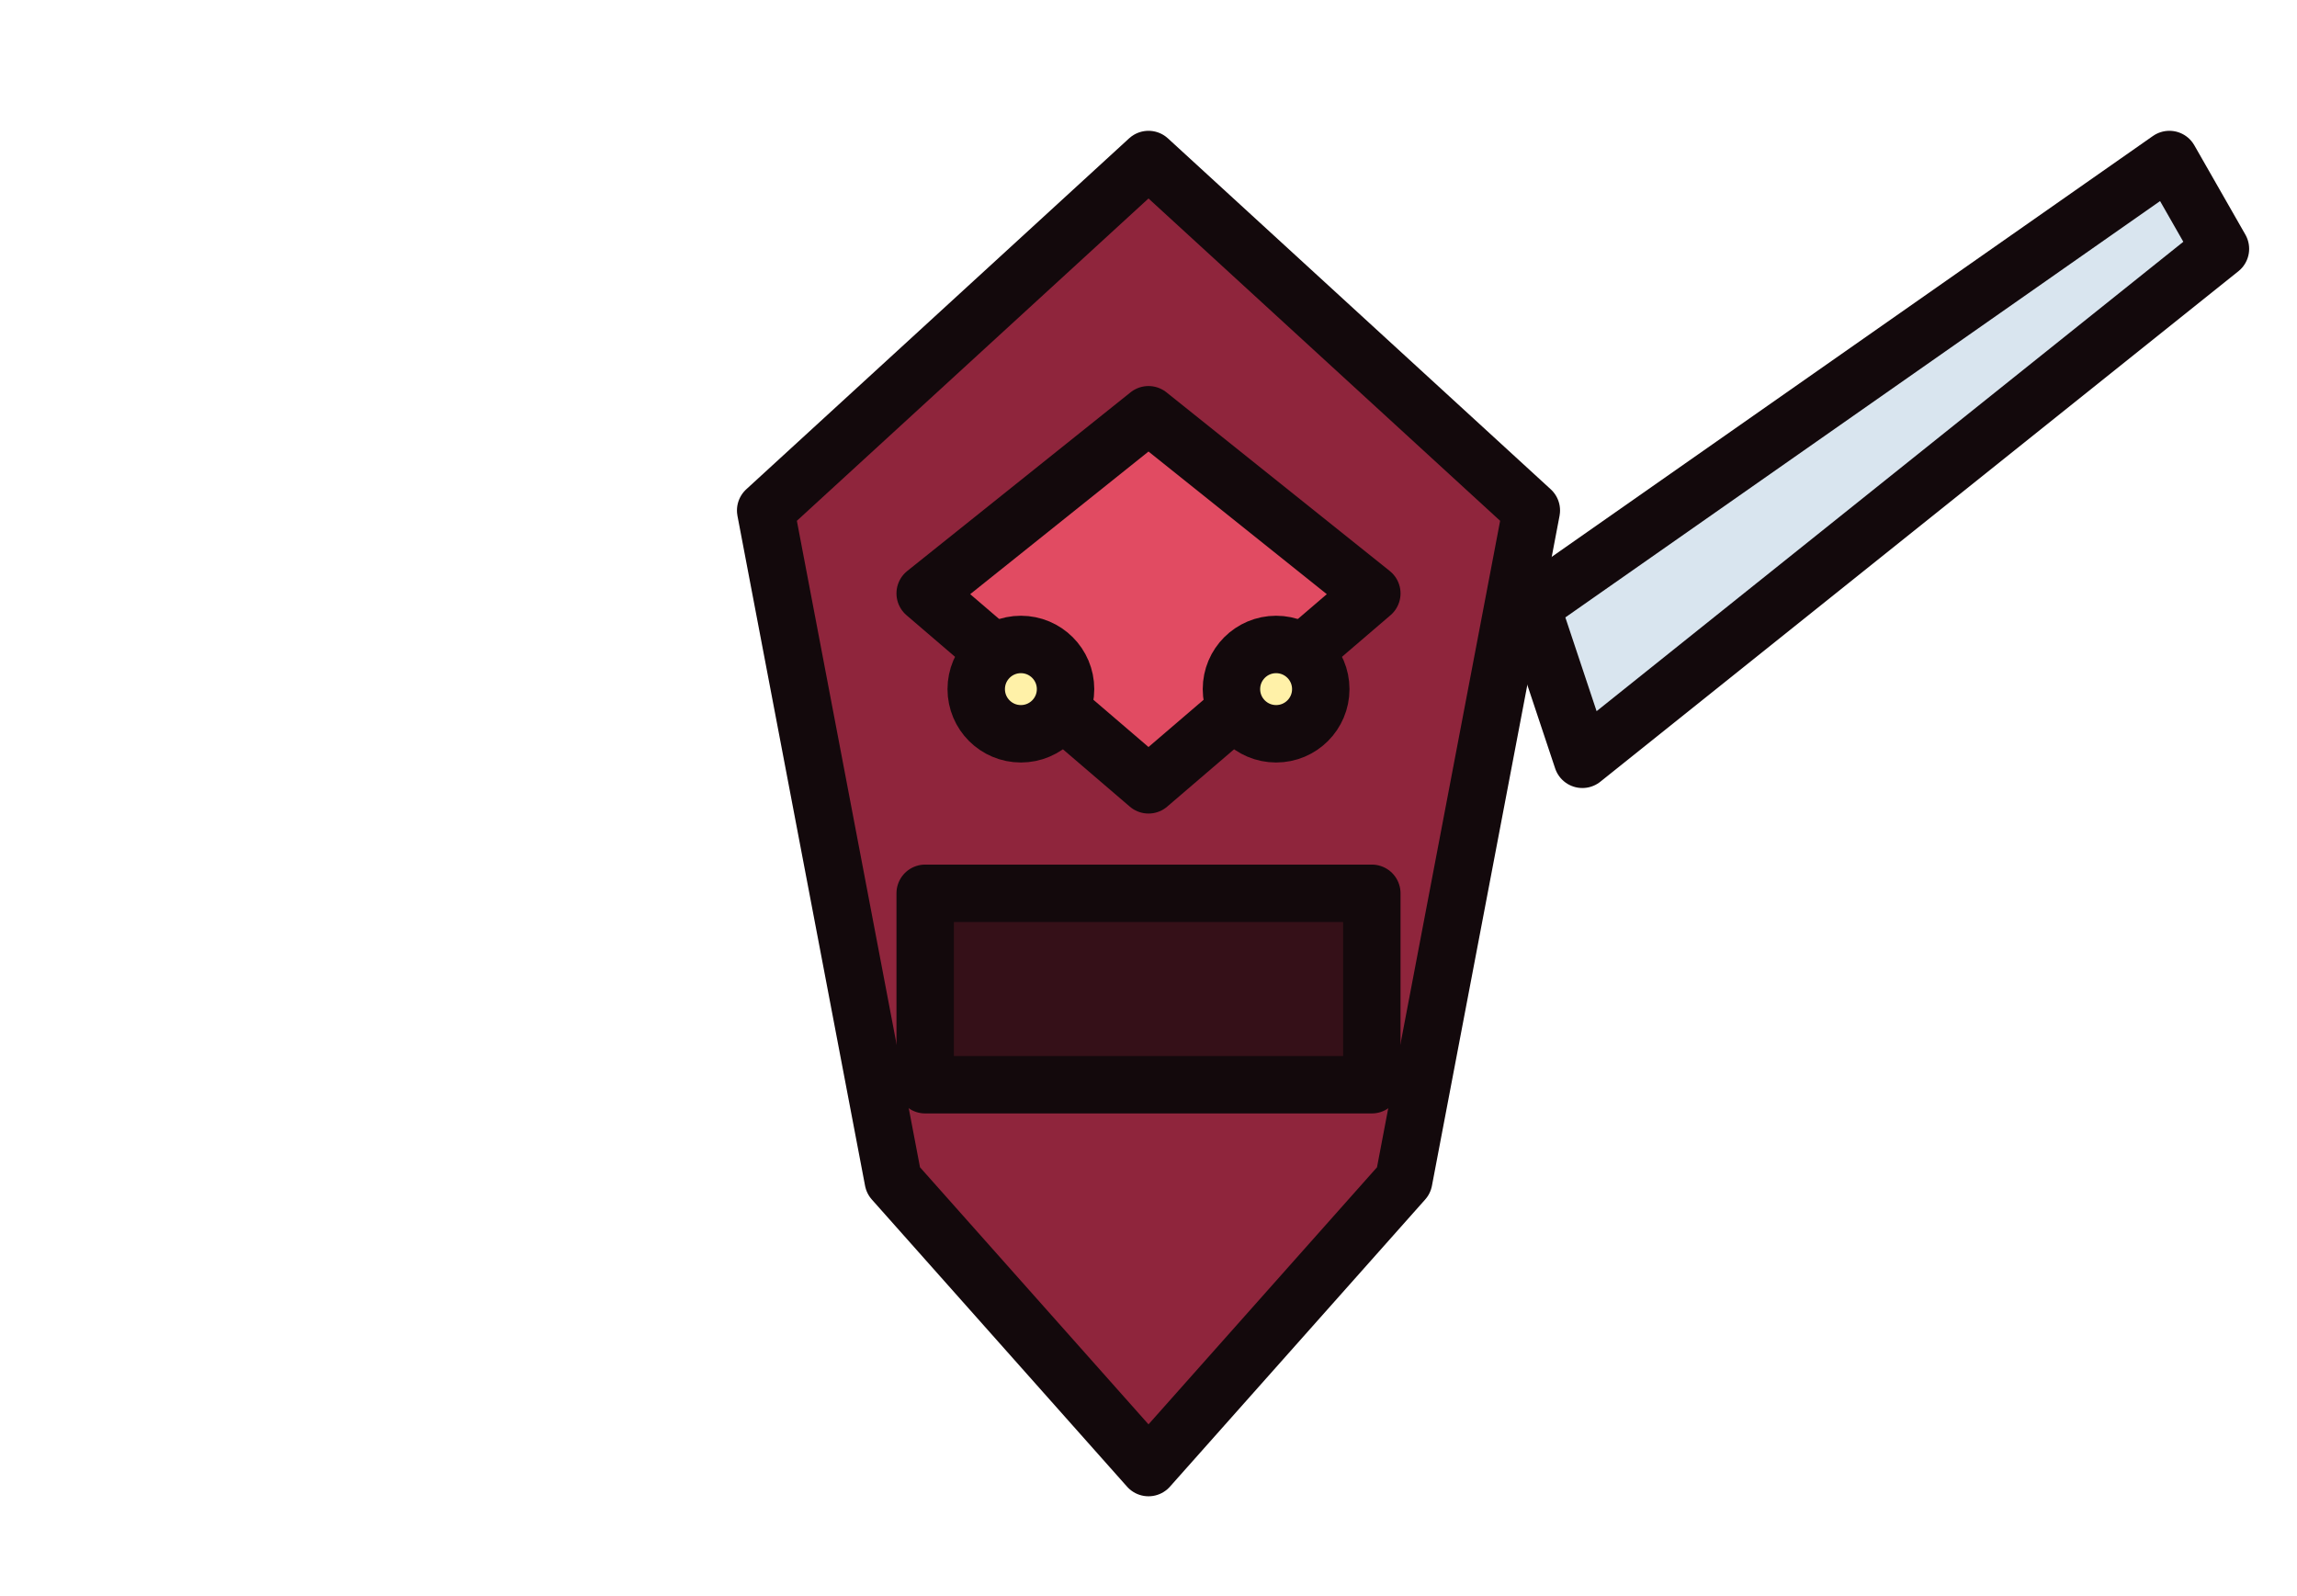
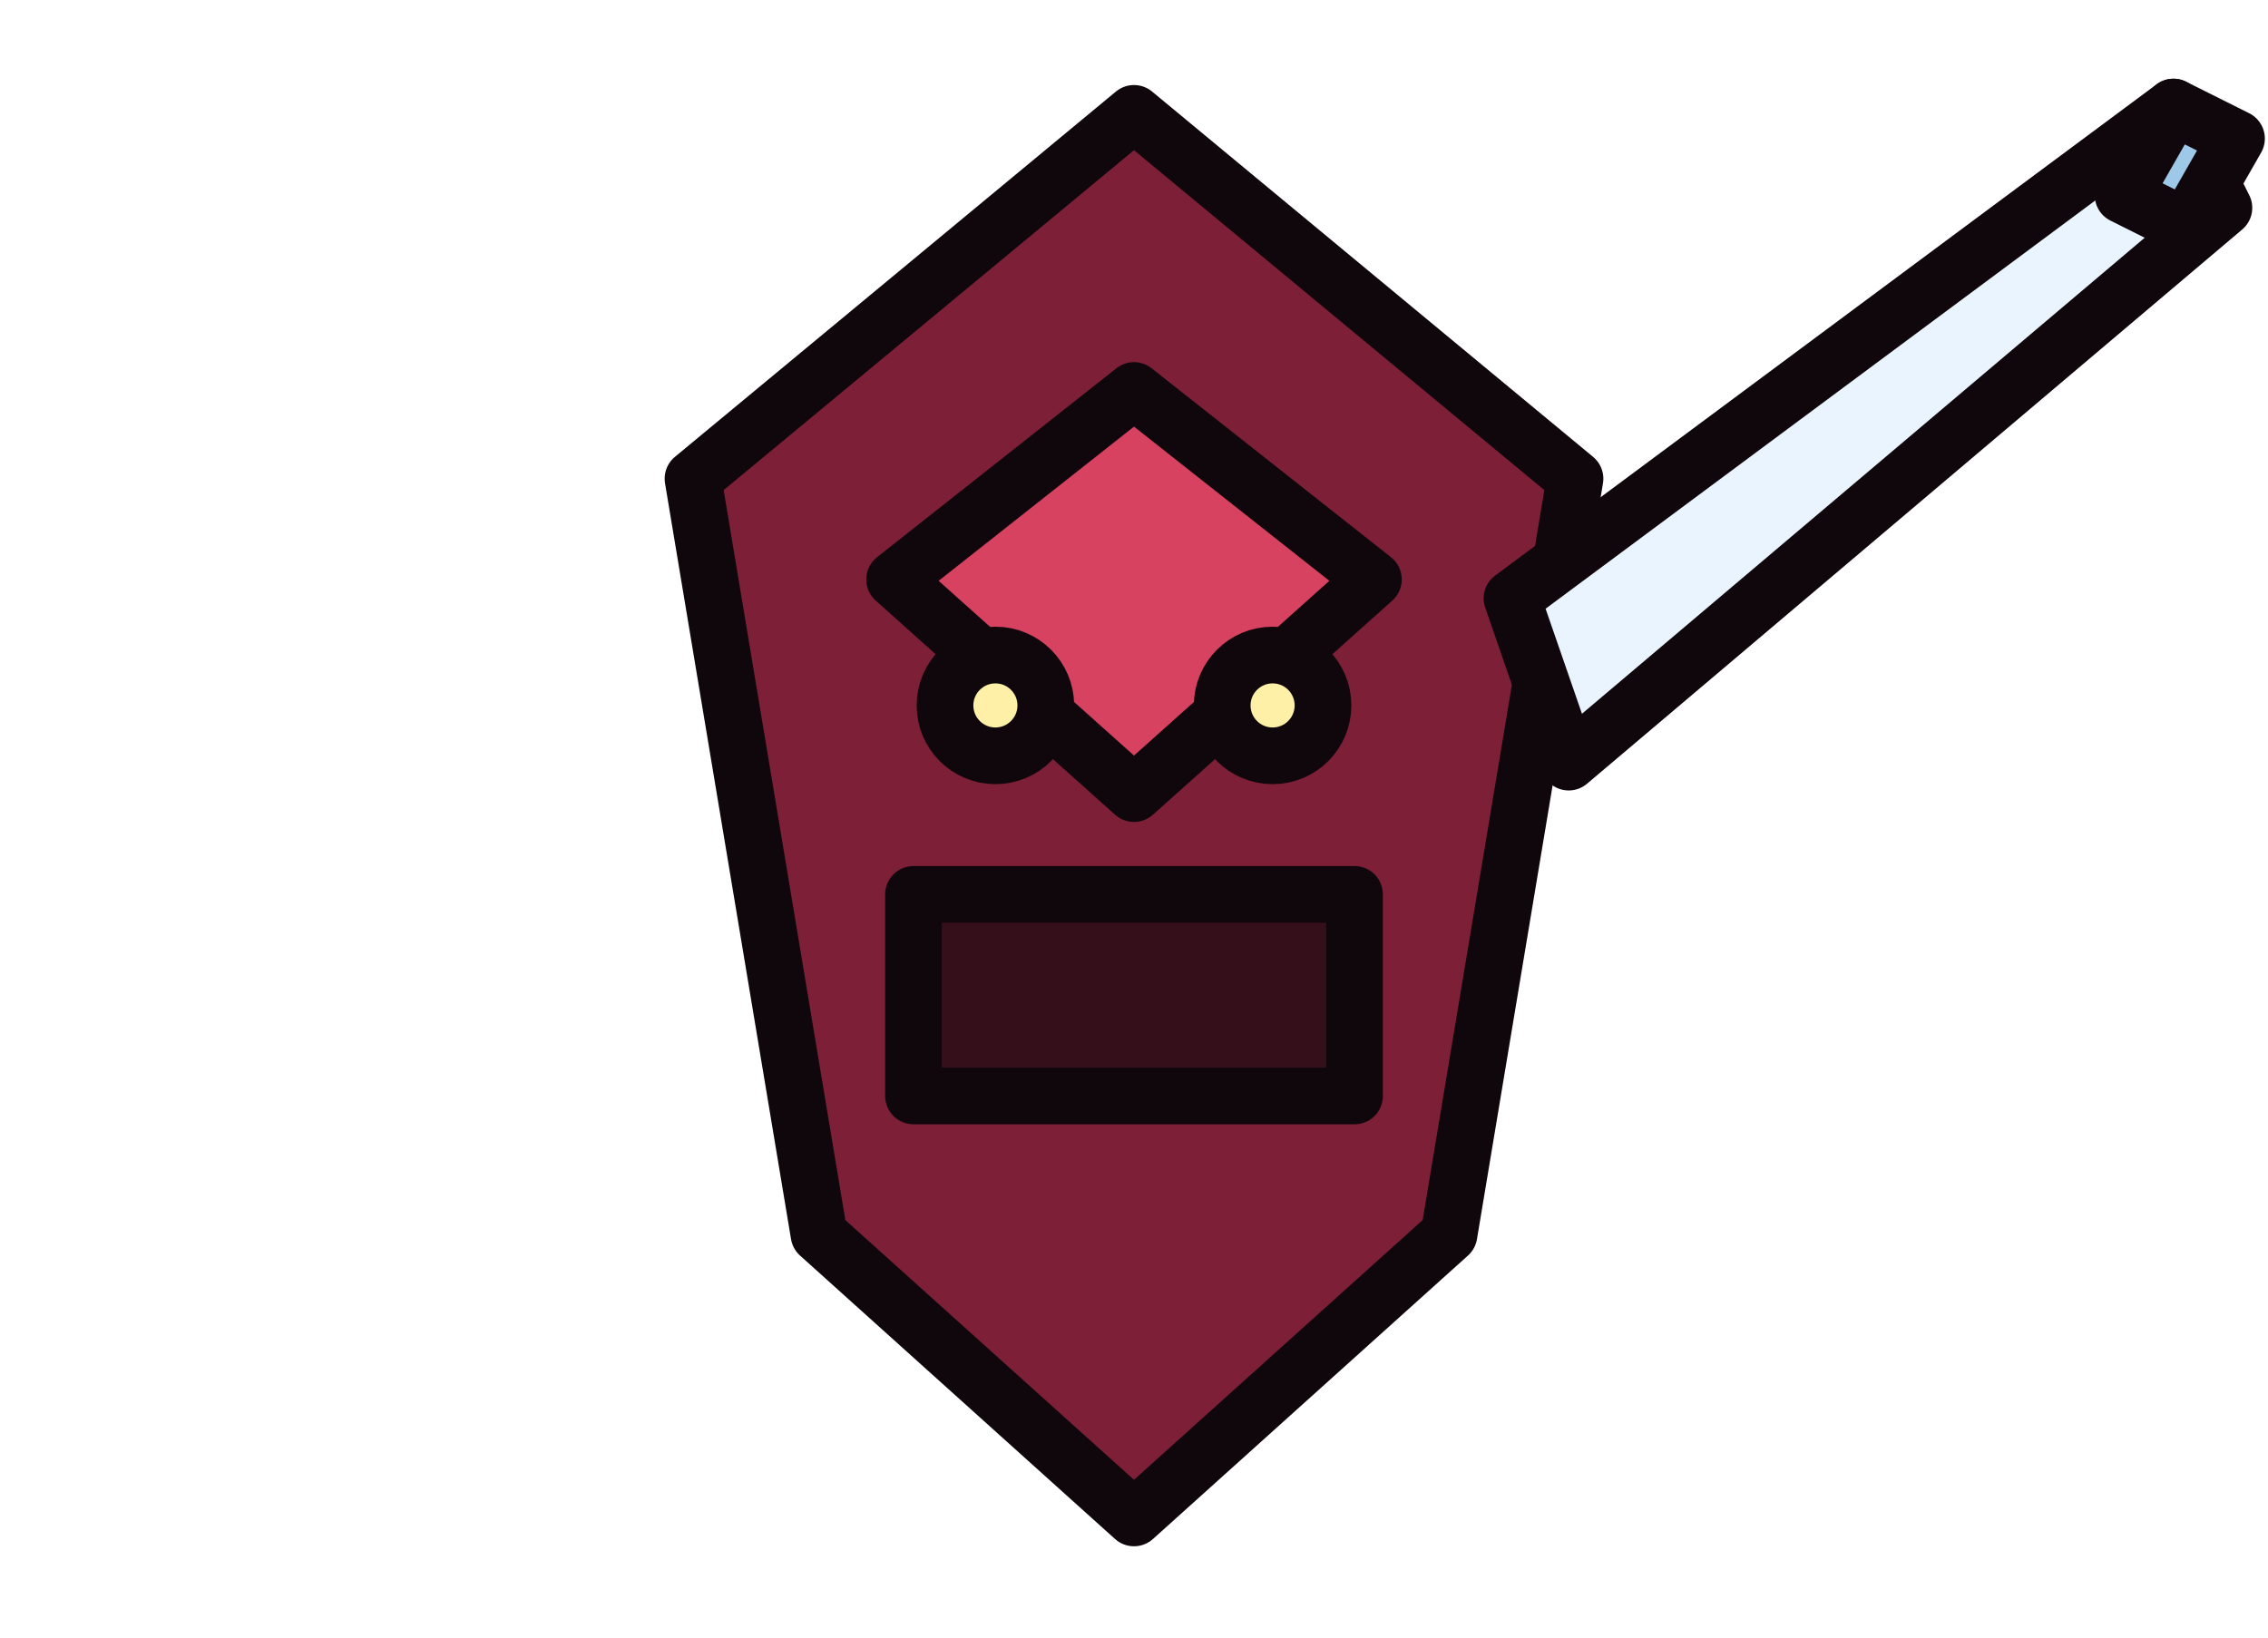
- <svg xmlns="http://www.w3.org/2000/svg" viewBox="0 0 360 250">
-   <g stroke="#13090c" stroke-width="9" stroke-linejoin="round">
-     <path fill="#8f253c" d="M180 25l60 55-20 105-40 45-40-45-20-105z" />
-     <path fill="#e14b62" d="M180 65l35 28-35 30-35-30z" />
-     <circle cx="160" cy="108" r="7" fill="#fff1a8" />
-     <circle cx="200" cy="108" r="7" fill="#fff1a8" />
-     <path fill="#351018" d="M145 140h70v30h-70z" />
-     <path fill="#d9e5ef" d="M240 95l100-70 8 14-100 80z" />
+ <svg xmlns="http://www.w3.org/2000/svg" viewBox="0 0 360 260">
+   <g stroke="#10070c" stroke-width="9" stroke-linejoin="round">
+     <path fill="#7c1f37" d="M180 18l70 58-20 120-50 45-50-45-20-120z" />
+     <path fill="#d84261" d="M180 62l38 30-38 34-38-34z" />
+     <circle cx="158" cy="112" r="8" fill="#fff0a8" />
+     <circle cx="202" cy="112" r="8" fill="#fff0a8" />
+     <path fill="#35101b" d="M145 142h70v32h-70z" />
+     <path fill="#e9f4ff" d="M240 95l105-78 8 16-104 88z" />
+     <path fill="#9ec8e7" d="M345 17l10 5-8 14-10-5z" />
  </g>
</svg>
